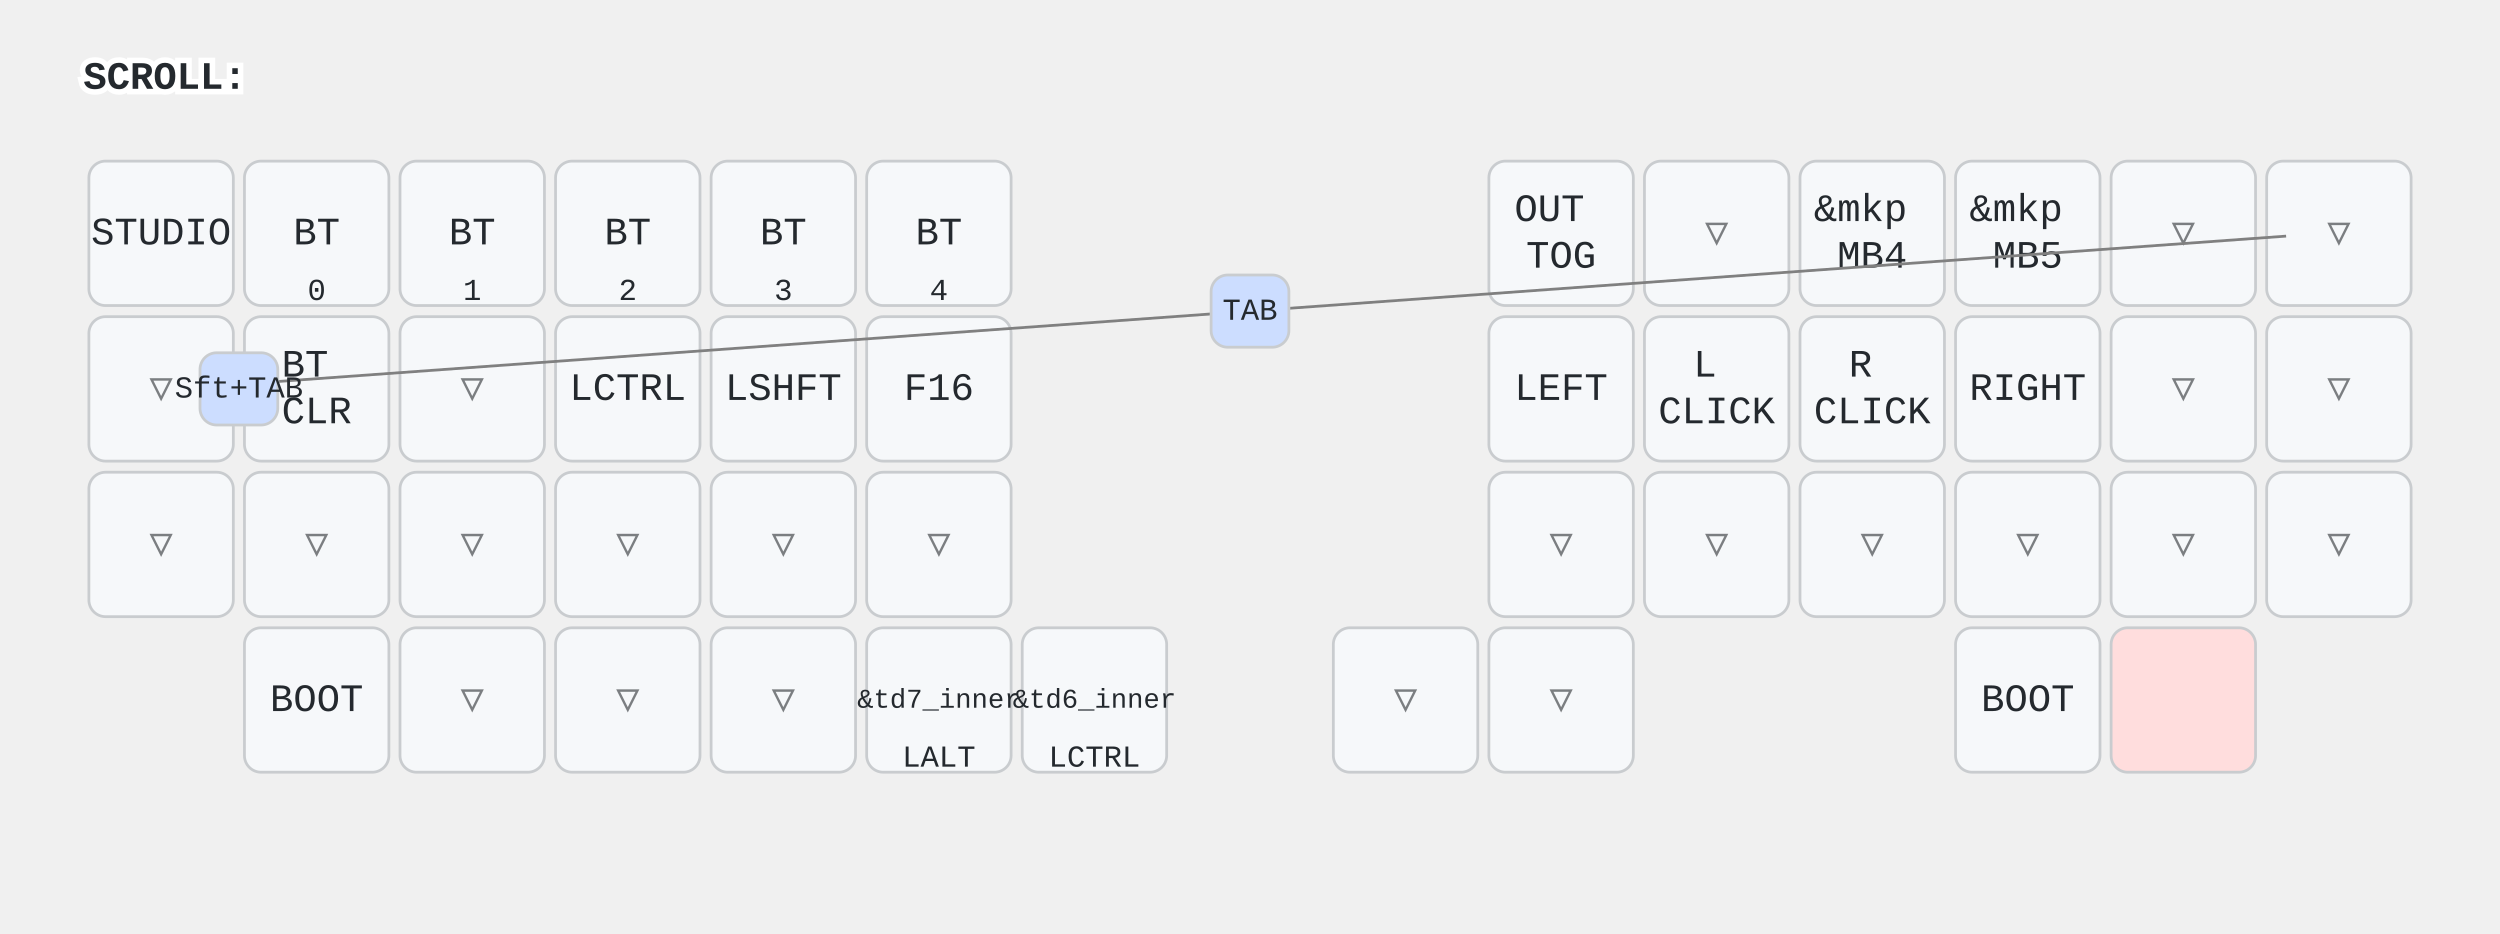
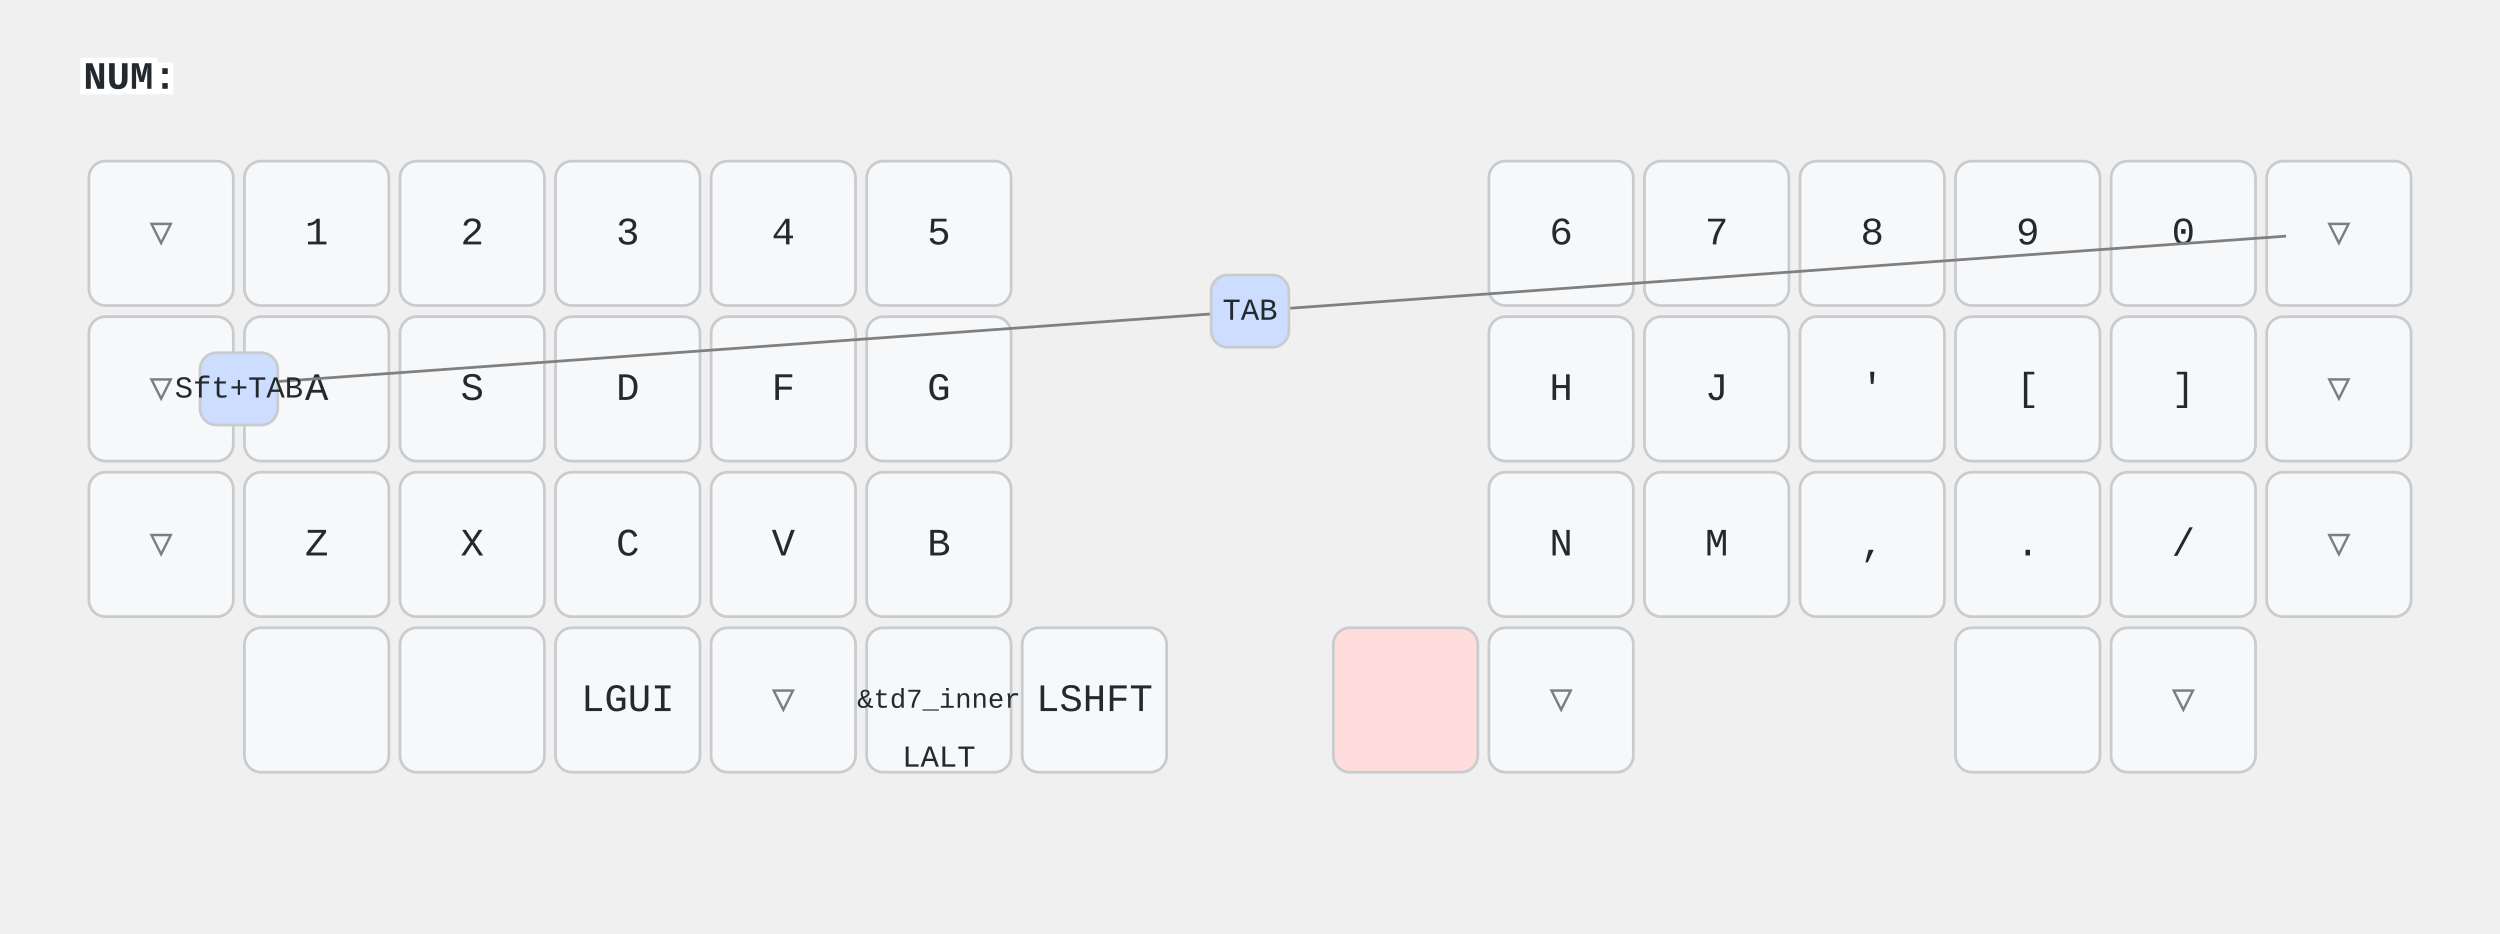
<svg xmlns="http://www.w3.org/2000/svg" width="900" height="336" viewBox="0 0 900 336" class="keymap">
  <style>/* inherit to force styles through use tags */
svg path {
    fill: inherit;
}

/* font and background color specifications */
svg.keymap {
    font-family: SFMono-Regular,Consolas,Liberation Mono,Menlo,monospace;
    font-size: 14px;
    font-kerning: normal;
    text-rendering: optimizeLegibility;
    fill: #24292e;
}

/* default key styling */
rect.key {
    fill: #f6f8fa;
}

rect.key, rect.combo {
    stroke: #c9cccf;
    stroke-width: 1;
}

/* default key side styling, only used is draw_key_sides is set */
rect.side {
    filter: brightness(90%);
}

/* color accent for combo boxes */
rect.combo, rect.combo-separate {
    fill: #cdf;
}

/* color accent for held keys */
rect.held, rect.combo.held {
    fill: #fdd;
}

/* color accent for ghost (optional) keys */
rect.ghost, rect.combo.ghost {
    stroke-dasharray: 4, 4;
    stroke-width: 2;
}

text {
    text-anchor: middle;
    dominant-baseline: middle;
}

/* styling for layer labels */
text.label {
    font-weight: bold;
    text-anchor: start;
    stroke: white;
    stroke-width: 4;
    paint-order: stroke;
}

/* styling for optional footer */
text.footer {
    text-anchor: end;
    dominant-baseline: auto;
    stroke: white;
    stroke-width: 4;
    paint-order: stroke;
}

/* styling for combo tap, and key non-tap label text */
text.combo, text.hold, text.shifted, text.left, text.right, text.tl, text.tr, text.bl, text.br {
    font-size: 11px;
}

text.hold, text.bl, text.br {
    text-anchor: middle;
    dominant-baseline: auto;
}

text.shifted, text.tl, text.tr {
    text-anchor: middle;
    dominant-baseline: hanging;
}

text.left, text.tl, text.bl {
    text-anchor: start;
}

text.right, text.tr, text.br {
    text-anchor: end;
}

text.layer-activator {
    text-decoration: underline;
}

/* styling for hold/shifted label text in combo box */
text.combo.hold, text.combo.shifted, text.combo.left, text.combo.right {
    font-size: 8px;
}

/* lighter symbol for transparent keys */
text.trans {
    fill: #7b7e81;
}

/* styling for combo dendrons */
path.combo {
    stroke-width: 1;
    stroke: gray;
    fill: none;
}

/* Start Tabler Icons Cleanup */
/* cannot use height/width with glyphs */
.icon-tabler &gt; path {
    fill: inherit;
    stroke: inherit;
    stroke-width: 2;
}
/* hide tabler's default box */
.icon-tabler &gt; path[stroke="none"][fill="none"] {
    visibility: hidden;
}
/* End Tabler Icons Cleanup */
</style>
-   <g transform="translate(30, 0)" class="layer-SCROLL">
-     <text x="0" y="28" class="label" id="SCROLL">SCROLL:</text>
+   <g transform="translate(30, 0)" class="layer-NUM">
+     <text x="0" y="28" class="label" id="NUM">NUM:</text>
    <g transform="translate(0, 56)">
-       <g transform="translate(28, 28)" class="key keypos-0">
-         <rect rx="6" ry="6" x="-26" y="-26" width="52" height="52" class="key" />
-         <text x="0" y="0" class="key tap">STUDIO</text>
+       <g transform="translate(28, 28)" class="key trans keypos-0">
+         <rect rx="6" ry="6" x="-26" y="-26" width="52" height="52" class="key trans" />
+         <text x="0" y="0" class="key trans tap">▽</text>
      </g>
      <g transform="translate(84, 28)" class="key keypos-1">
        <rect rx="6" ry="6" x="-26" y="-26" width="52" height="52" class="key" />
-         <text x="0" y="0" class="key tap">BT</text>
-         <text x="0" y="24" class="key hold">0</text>
+         <text x="0" y="0" class="key tap">1</text>
      </g>
      <g transform="translate(140, 28)" class="key keypos-2">
        <rect rx="6" ry="6" x="-26" y="-26" width="52" height="52" class="key" />
-         <text x="0" y="0" class="key tap">BT</text>
-         <text x="0" y="24" class="key hold">1</text>
+         <text x="0" y="0" class="key tap">2</text>
      </g>
      <g transform="translate(196, 28)" class="key keypos-3">
        <rect rx="6" ry="6" x="-26" y="-26" width="52" height="52" class="key" />
-         <text x="0" y="0" class="key tap">BT</text>
-         <text x="0" y="24" class="key hold">2</text>
+         <text x="0" y="0" class="key tap">3</text>
      </g>
      <g transform="translate(252, 28)" class="key keypos-4">
        <rect rx="6" ry="6" x="-26" y="-26" width="52" height="52" class="key" />
-         <text x="0" y="0" class="key tap">BT</text>
-         <text x="0" y="24" class="key hold">3</text>
+         <text x="0" y="0" class="key tap">4</text>
      </g>
      <g transform="translate(308, 28)" class="key keypos-5">
        <rect rx="6" ry="6" x="-26" y="-26" width="52" height="52" class="key" />
-         <text x="0" y="0" class="key tap">BT</text>
-         <text x="0" y="24" class="key hold">4</text>
+         <text x="0" y="0" class="key tap">5</text>
      </g>
      <g transform="translate(532, 28)" class="key keypos-6">
        <rect rx="6" ry="6" x="-26" y="-26" width="52" height="52" class="key" />
-         <text x="0" y="0" class="key tap">
-           <tspan x="0" dy="-0.6em">OUT</tspan>
-           <tspan x="0" dy="1.2em">TOG</tspan>
-         </text>
-       </g>
-       <g transform="translate(588, 28)" class="key trans keypos-7">
-         <rect rx="6" ry="6" x="-26" y="-26" width="52" height="52" class="key trans" />
-         <text x="0" y="0" class="key trans tap">▽</text>
+         <text x="0" y="0" class="key tap">6</text>
+       </g>
+       <g transform="translate(588, 28)" class="key keypos-7">
+         <rect rx="6" ry="6" x="-26" y="-26" width="52" height="52" class="key" />
+         <text x="0" y="0" class="key tap">7</text>
      </g>
      <g transform="translate(644, 28)" class="key keypos-8">
        <rect rx="6" ry="6" x="-26" y="-26" width="52" height="52" class="key" />
-         <text x="0" y="0" class="key tap">
-           <tspan x="0" dy="-0.6em">&amp;mkp</tspan>
-           <tspan x="0" dy="1.2em">MB4</tspan>
-         </text>
+         <text x="0" y="0" class="key tap">8</text>
      </g>
      <g transform="translate(700, 28)" class="key keypos-9">
        <rect rx="6" ry="6" x="-26" y="-26" width="52" height="52" class="key" />
-         <text x="0" y="0" class="key tap">
-           <tspan x="0" dy="-0.6em">&amp;mkp</tspan>
-           <tspan x="0" dy="1.2em">MB5</tspan>
-         </text>
-       </g>
-       <g transform="translate(756, 28)" class="key trans keypos-10">
-         <rect rx="6" ry="6" x="-26" y="-26" width="52" height="52" class="key trans" />
-         <text x="0" y="0" class="key trans tap">▽</text>
+         <text x="0" y="0" class="key tap">9</text>
+       </g>
+       <g transform="translate(756, 28)" class="key keypos-10">
+         <rect rx="6" ry="6" x="-26" y="-26" width="52" height="52" class="key" />
+         <text x="0" y="0" class="key tap">0</text>
      </g>
      <g transform="translate(812, 28)" class="key trans keypos-11">
        <rect rx="6" ry="6" x="-26" y="-26" width="52" height="52" class="key trans" />
        <text x="0" y="0" class="key trans tap">▽</text>
      </g>
      <g transform="translate(28, 84)" class="key trans keypos-12">
        <rect rx="6" ry="6" x="-26" y="-26" width="52" height="52" class="key trans" />
        <text x="0" y="0" class="key trans tap">▽</text>
      </g>
      <g transform="translate(84, 84)" class="key keypos-13">
        <rect rx="6" ry="6" x="-26" y="-26" width="52" height="52" class="key" />
-         <text x="0" y="0" class="key tap">
-           <tspan x="0" dy="-0.6em">BT</tspan>
-           <tspan x="0" dy="1.2em">CLR</tspan>
-         </text>
-       </g>
-       <g transform="translate(140, 84)" class="key trans keypos-14">
-         <rect rx="6" ry="6" x="-26" y="-26" width="52" height="52" class="key trans" />
-         <text x="0" y="0" class="key trans tap">▽</text>
+         <text x="0" y="0" class="key tap">A</text>
+       </g>
+       <g transform="translate(140, 84)" class="key keypos-14">
+         <rect rx="6" ry="6" x="-26" y="-26" width="52" height="52" class="key" />
+         <text x="0" y="0" class="key tap">S</text>
      </g>
      <g transform="translate(196, 84)" class="key keypos-15">
        <rect rx="6" ry="6" x="-26" y="-26" width="52" height="52" class="key" />
-         <text x="0" y="0" class="key tap">LCTRL</text>
+         <text x="0" y="0" class="key tap">D</text>
      </g>
      <g transform="translate(252, 84)" class="key keypos-16">
        <rect rx="6" ry="6" x="-26" y="-26" width="52" height="52" class="key" />
-         <text x="0" y="0" class="key tap">LSHFT</text>
+         <text x="0" y="0" class="key tap">F</text>
      </g>
      <g transform="translate(308, 84)" class="key keypos-17">
        <rect rx="6" ry="6" x="-26" y="-26" width="52" height="52" class="key" />
-         <text x="0" y="0" class="key tap">F16</text>
+         <text x="0" y="0" class="key tap">G</text>
      </g>
      <g transform="translate(532, 84)" class="key keypos-18">
        <rect rx="6" ry="6" x="-26" y="-26" width="52" height="52" class="key" />
-         <text x="0" y="0" class="key tap">LEFT</text>
+         <text x="0" y="0" class="key tap">H</text>
      </g>
      <g transform="translate(588, 84)" class="key keypos-19">
        <rect rx="6" ry="6" x="-26" y="-26" width="52" height="52" class="key" />
-         <text x="0" y="0" class="key tap">
-           <tspan x="0" dy="-0.6em">L</tspan>
-           <tspan x="0" dy="1.2em">CLICK</tspan>
-         </text>
+         <text x="0" y="0" class="key tap">J</text>
      </g>
      <g transform="translate(644, 84)" class="key keypos-20">
        <rect rx="6" ry="6" x="-26" y="-26" width="52" height="52" class="key" />
-         <text x="0" y="0" class="key tap">
-           <tspan x="0" dy="-0.6em">R</tspan>
-           <tspan x="0" dy="1.2em">CLICK</tspan>
-         </text>
+         <text x="0" y="0" class="key tap">'</text>
      </g>
      <g transform="translate(700, 84)" class="key keypos-21">
        <rect rx="6" ry="6" x="-26" y="-26" width="52" height="52" class="key" />
-         <text x="0" y="0" class="key tap">RIGHT</text>
-       </g>
-       <g transform="translate(756, 84)" class="key trans keypos-22">
-         <rect rx="6" ry="6" x="-26" y="-26" width="52" height="52" class="key trans" />
-         <text x="0" y="0" class="key trans tap">▽</text>
+         <text x="0" y="0" class="key tap">[</text>
+       </g>
+       <g transform="translate(756, 84)" class="key keypos-22">
+         <rect rx="6" ry="6" x="-26" y="-26" width="52" height="52" class="key" />
+         <text x="0" y="0" class="key tap">]</text>
      </g>
      <g transform="translate(812, 84)" class="key trans keypos-23">
        <rect rx="6" ry="6" x="-26" y="-26" width="52" height="52" class="key trans" />
        <text x="0" y="0" class="key trans tap">▽</text>
      </g>
      <g transform="translate(28, 140)" class="key trans keypos-24">
        <rect rx="6" ry="6" x="-26" y="-26" width="52" height="52" class="key trans" />
        <text x="0" y="0" class="key trans tap">▽</text>
      </g>
-       <g transform="translate(84, 140)" class="key trans keypos-25">
-         <rect rx="6" ry="6" x="-26" y="-26" width="52" height="52" class="key trans" />
-         <text x="0" y="0" class="key trans tap">▽</text>
-       </g>
-       <g transform="translate(140, 140)" class="key trans keypos-26">
-         <rect rx="6" ry="6" x="-26" y="-26" width="52" height="52" class="key trans" />
-         <text x="0" y="0" class="key trans tap">▽</text>
-       </g>
-       <g transform="translate(196, 140)" class="key trans keypos-27">
-         <rect rx="6" ry="6" x="-26" y="-26" width="52" height="52" class="key trans" />
-         <text x="0" y="0" class="key trans tap">▽</text>
-       </g>
-       <g transform="translate(252, 140)" class="key trans keypos-28">
-         <rect rx="6" ry="6" x="-26" y="-26" width="52" height="52" class="key trans" />
-         <text x="0" y="0" class="key trans tap">▽</text>
-       </g>
-       <g transform="translate(308, 140)" class="key trans keypos-29">
-         <rect rx="6" ry="6" x="-26" y="-26" width="52" height="52" class="key trans" />
-         <text x="0" y="0" class="key trans tap">▽</text>
-       </g>
-       <g transform="translate(532, 140)" class="key trans keypos-30">
-         <rect rx="6" ry="6" x="-26" y="-26" width="52" height="52" class="key trans" />
-         <text x="0" y="0" class="key trans tap">▽</text>
-       </g>
-       <g transform="translate(588, 140)" class="key trans keypos-31">
-         <rect rx="6" ry="6" x="-26" y="-26" width="52" height="52" class="key trans" />
-         <text x="0" y="0" class="key trans tap">▽</text>
-       </g>
-       <g transform="translate(644, 140)" class="key trans keypos-32">
-         <rect rx="6" ry="6" x="-26" y="-26" width="52" height="52" class="key trans" />
-         <text x="0" y="0" class="key trans tap">▽</text>
-       </g>
-       <g transform="translate(700, 140)" class="key trans keypos-33">
-         <rect rx="6" ry="6" x="-26" y="-26" width="52" height="52" class="key trans" />
-         <text x="0" y="0" class="key trans tap">▽</text>
-       </g>
-       <g transform="translate(756, 140)" class="key trans keypos-34">
-         <rect rx="6" ry="6" x="-26" y="-26" width="52" height="52" class="key trans" />
-         <text x="0" y="0" class="key trans tap">▽</text>
+       <g transform="translate(84, 140)" class="key keypos-25">
+         <rect rx="6" ry="6" x="-26" y="-26" width="52" height="52" class="key" />
+         <text x="0" y="0" class="key tap">Z</text>
+       </g>
+       <g transform="translate(140, 140)" class="key keypos-26">
+         <rect rx="6" ry="6" x="-26" y="-26" width="52" height="52" class="key" />
+         <text x="0" y="0" class="key tap">X</text>
+       </g>
+       <g transform="translate(196, 140)" class="key keypos-27">
+         <rect rx="6" ry="6" x="-26" y="-26" width="52" height="52" class="key" />
+         <text x="0" y="0" class="key tap">C</text>
+       </g>
+       <g transform="translate(252, 140)" class="key keypos-28">
+         <rect rx="6" ry="6" x="-26" y="-26" width="52" height="52" class="key" />
+         <text x="0" y="0" class="key tap">V</text>
+       </g>
+       <g transform="translate(308, 140)" class="key keypos-29">
+         <rect rx="6" ry="6" x="-26" y="-26" width="52" height="52" class="key" />
+         <text x="0" y="0" class="key tap">B</text>
+       </g>
+       <g transform="translate(532, 140)" class="key keypos-30">
+         <rect rx="6" ry="6" x="-26" y="-26" width="52" height="52" class="key" />
+         <text x="0" y="0" class="key tap">N</text>
+       </g>
+       <g transform="translate(588, 140)" class="key keypos-31">
+         <rect rx="6" ry="6" x="-26" y="-26" width="52" height="52" class="key" />
+         <text x="0" y="0" class="key tap">M</text>
+       </g>
+       <g transform="translate(644, 140)" class="key keypos-32">
+         <rect rx="6" ry="6" x="-26" y="-26" width="52" height="52" class="key" />
+         <text x="0" y="0" class="key tap">,</text>
+       </g>
+       <g transform="translate(700, 140)" class="key keypos-33">
+         <rect rx="6" ry="6" x="-26" y="-26" width="52" height="52" class="key" />
+         <text x="0" y="0" class="key tap">.</text>
+       </g>
+       <g transform="translate(756, 140)" class="key keypos-34">
+         <rect rx="6" ry="6" x="-26" y="-26" width="52" height="52" class="key" />
+         <text x="0" y="0" class="key tap">/</text>
      </g>
      <g transform="translate(812, 140)" class="key trans keypos-35">
        <rect rx="6" ry="6" x="-26" y="-26" width="52" height="52" class="key trans" />
        <text x="0" y="0" class="key trans tap">▽</text>
      </g>
      <g transform="translate(84, 196)" class="key keypos-36">
        <rect rx="6" ry="6" x="-26" y="-26" width="52" height="52" class="key" />
-         <text x="0" y="0" class="key tap">BOOT</text>
-       </g>
-       <g transform="translate(140, 196)" class="key trans keypos-37">
-         <rect rx="6" ry="6" x="-26" y="-26" width="52" height="52" class="key trans" />
-         <text x="0" y="0" class="key trans tap">▽</text>
-       </g>
-       <g transform="translate(196, 196)" class="key trans keypos-38">
-         <rect rx="6" ry="6" x="-26" y="-26" width="52" height="52" class="key trans" />
-         <text x="0" y="0" class="key trans tap">▽</text>
+       </g>
+       <g transform="translate(140, 196)" class="key keypos-37">
+         <rect rx="6" ry="6" x="-26" y="-26" width="52" height="52" class="key" />
+       </g>
+       <g transform="translate(196, 196)" class="key keypos-38">
+         <rect rx="6" ry="6" x="-26" y="-26" width="52" height="52" class="key" />
+         <text x="0" y="0" class="key tap">LGUI</text>
      </g>
      <g transform="translate(252, 196)" class="key trans keypos-39">
        <rect rx="6" ry="6" x="-26" y="-26" width="52" height="52" class="key trans" />
        <text x="0" y="0" class="key trans tap">▽</text>
      </g>
      <g transform="translate(308, 196)" class="key keypos-40">
        <rect rx="6" ry="6" x="-26" y="-26" width="52" height="52" class="key" />
        <text x="0" y="0" class="key tap">
          <tspan style="font-size: 70%">&amp;td7_inner</tspan>
        </text>
        <text x="0" y="24" class="key hold">LALT</text>
      </g>
      <g transform="translate(364, 196)" class="key keypos-41">
        <rect rx="6" ry="6" x="-26" y="-26" width="52" height="52" class="key" />
-         <text x="0" y="0" class="key tap">
-           <tspan style="font-size: 70%">&amp;td6_inner</tspan>
-         </text>
-         <text x="0" y="24" class="key hold">LCTRL</text>
-       </g>
-       <g transform="translate(476, 196)" class="key trans keypos-42">
-         <rect rx="6" ry="6" x="-26" y="-26" width="52" height="52" class="key trans" />
-         <text x="0" y="0" class="key trans tap">▽</text>
+         <text x="0" y="0" class="key tap">LSHFT</text>
+       </g>
+       <g transform="translate(476, 196)" class="key held keypos-42">
+         <rect rx="6" ry="6" x="-26" y="-26" width="52" height="52" class="key held" />
      </g>
      <g transform="translate(532, 196)" class="key trans keypos-43">
        <rect rx="6" ry="6" x="-26" y="-26" width="52" height="52" class="key trans" />
        <text x="0" y="0" class="key trans tap">▽</text>
      </g>
      <g transform="translate(700, 196)" class="key keypos-44">
        <rect rx="6" ry="6" x="-26" y="-26" width="52" height="52" class="key" />
-         <text x="0" y="0" class="key tap">BOOT</text>
-       </g>
-       <g transform="translate(756, 196)" class="key held keypos-45">
-         <rect rx="6" ry="6" x="-26" y="-26" width="52" height="52" class="key held" />
+       </g>
+       <g transform="translate(756, 196)" class="key trans keypos-45">
+         <rect rx="6" ry="6" x="-26" y="-26" width="52" height="52" class="key trans" />
+         <text x="0" y="0" class="key trans tap">▽</text>
      </g>
      <g class="combo combopos-0">
        <path d="M420,56 l373,-27" class="combo" />
        <path d="M420,56 l-373,27" class="combo" />
        <rect rx="6" ry="6" x="406" y="43" width="28" height="26" class="combo" />
        <text x="420" y="56" class="combo tap">TAB</text>
      </g>
      <g class="combo combopos-1">
        <rect rx="6" ry="6" x="42" y="71" width="28" height="26" class="combo" />
        <text x="56" y="84" class="combo tap">Sft+TAB</text>
      </g>
    </g>
  </g>
</svg>
